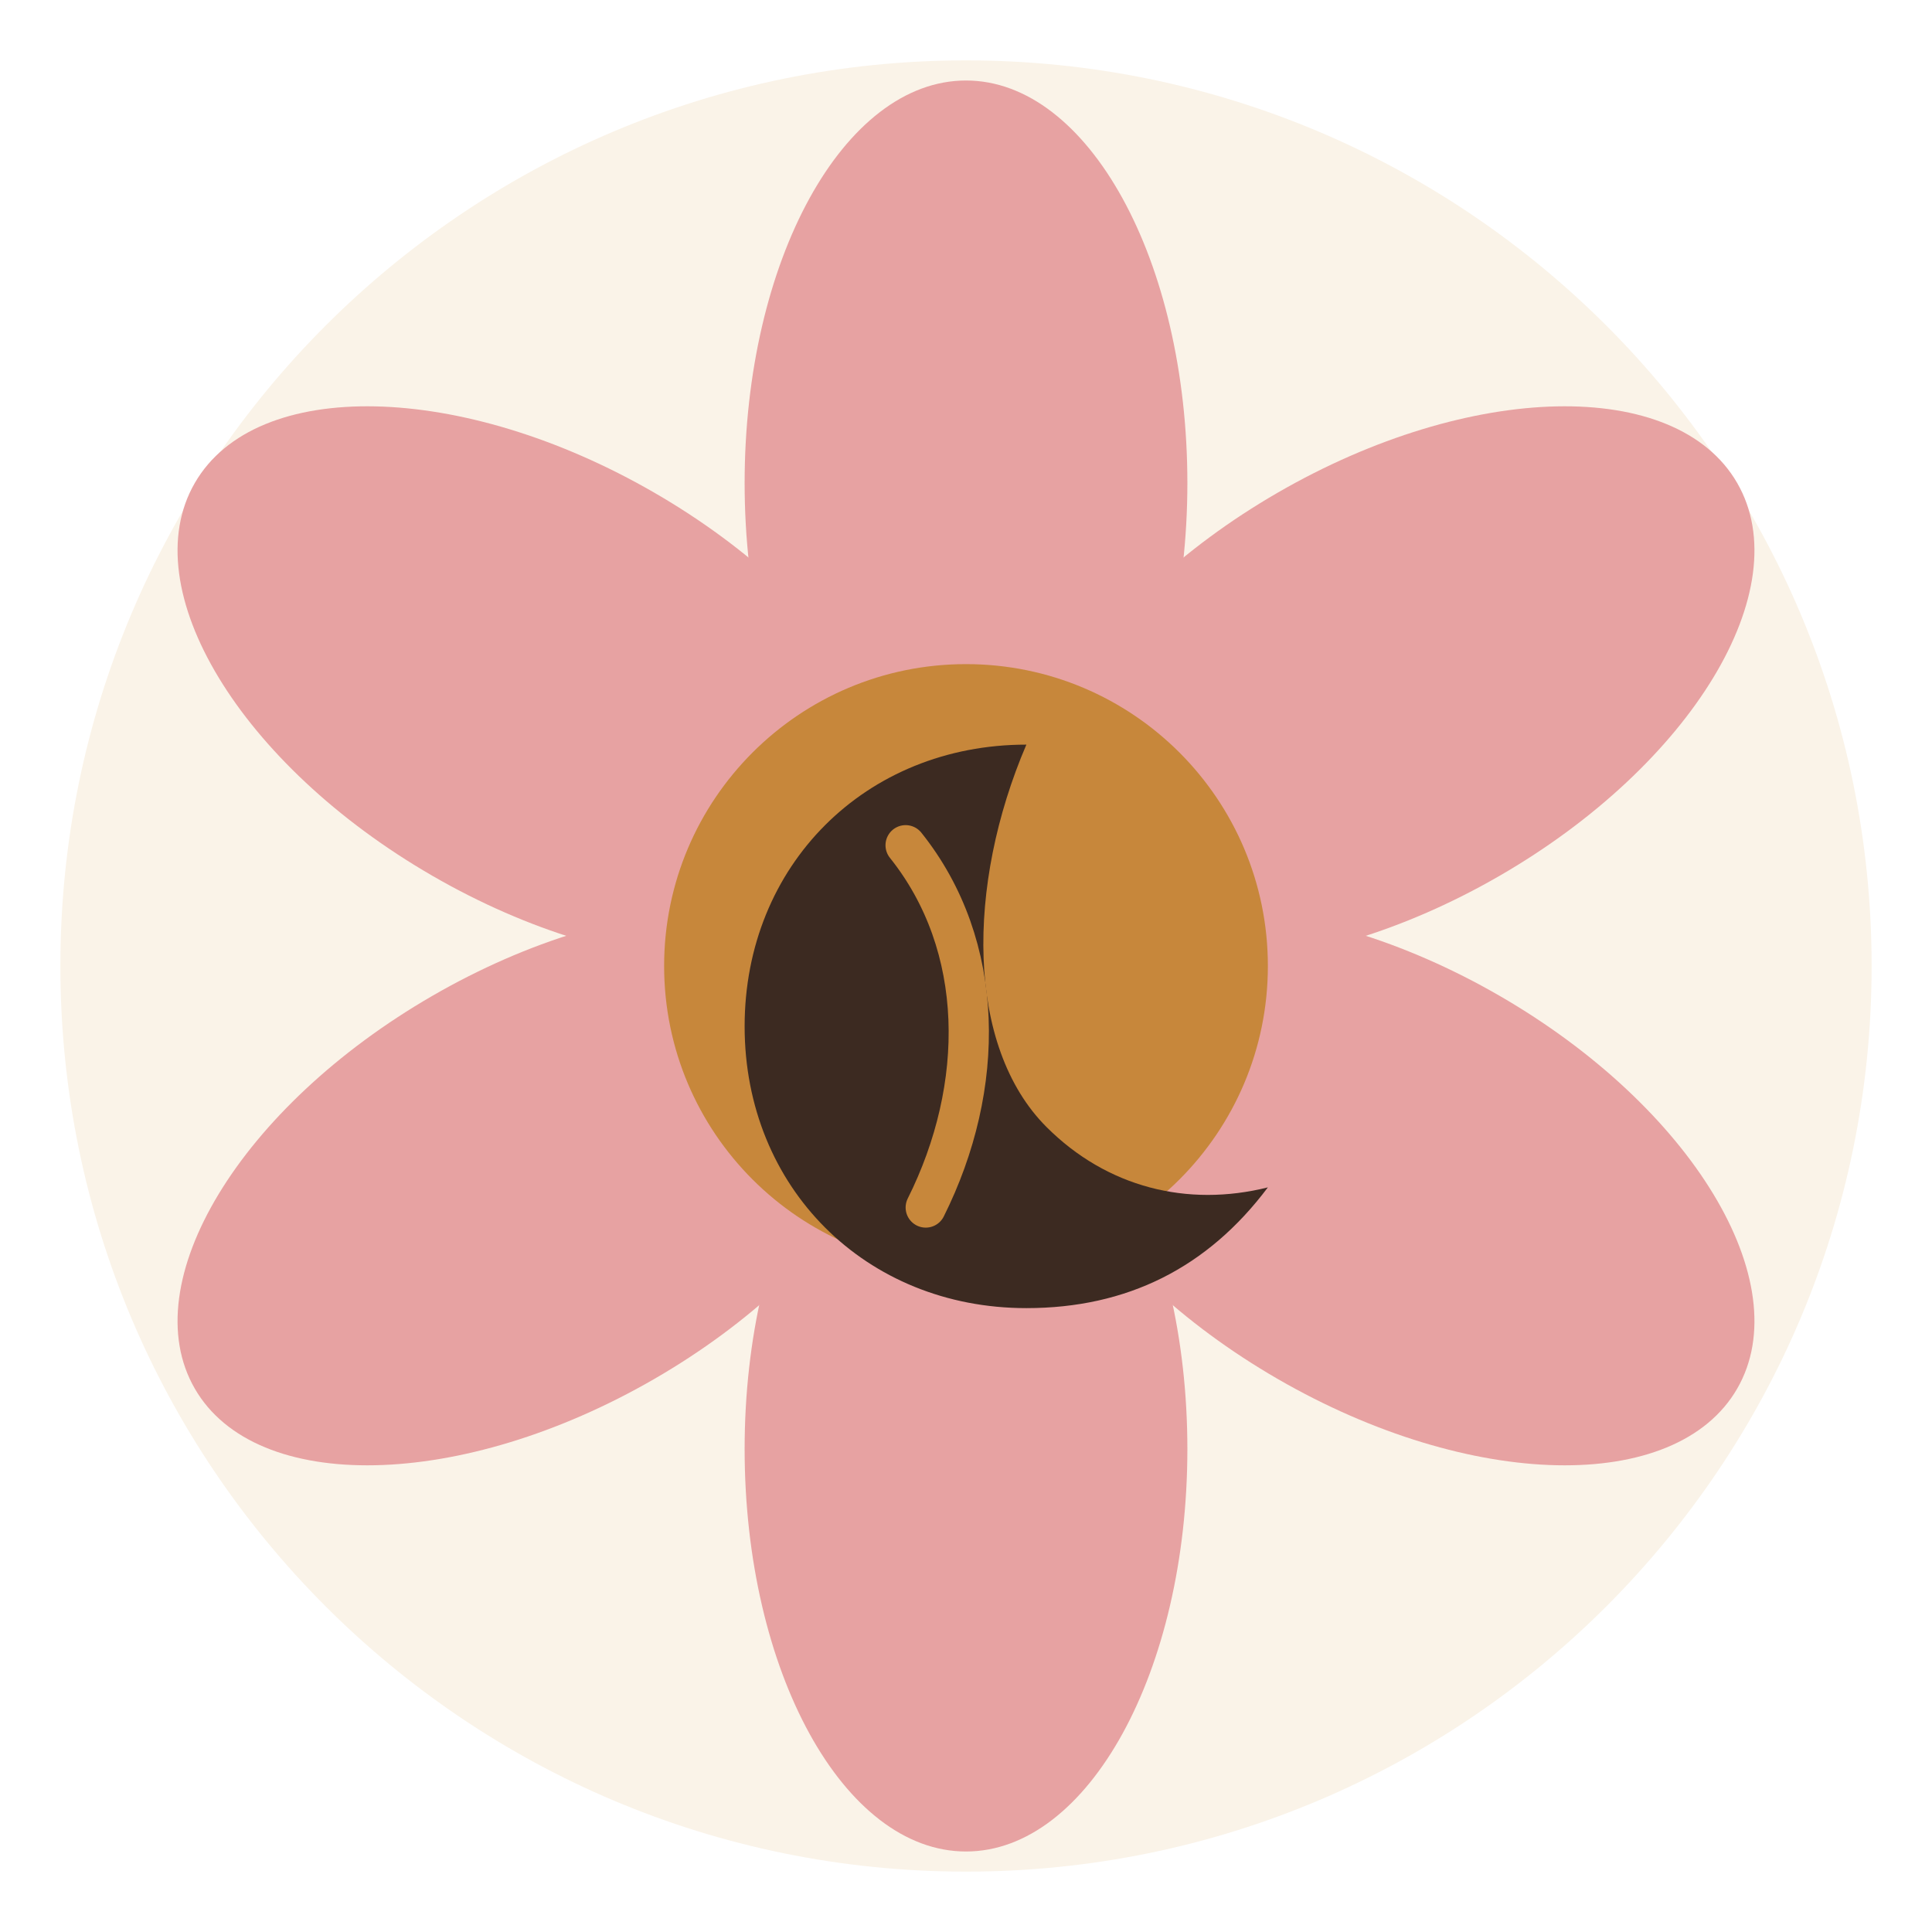
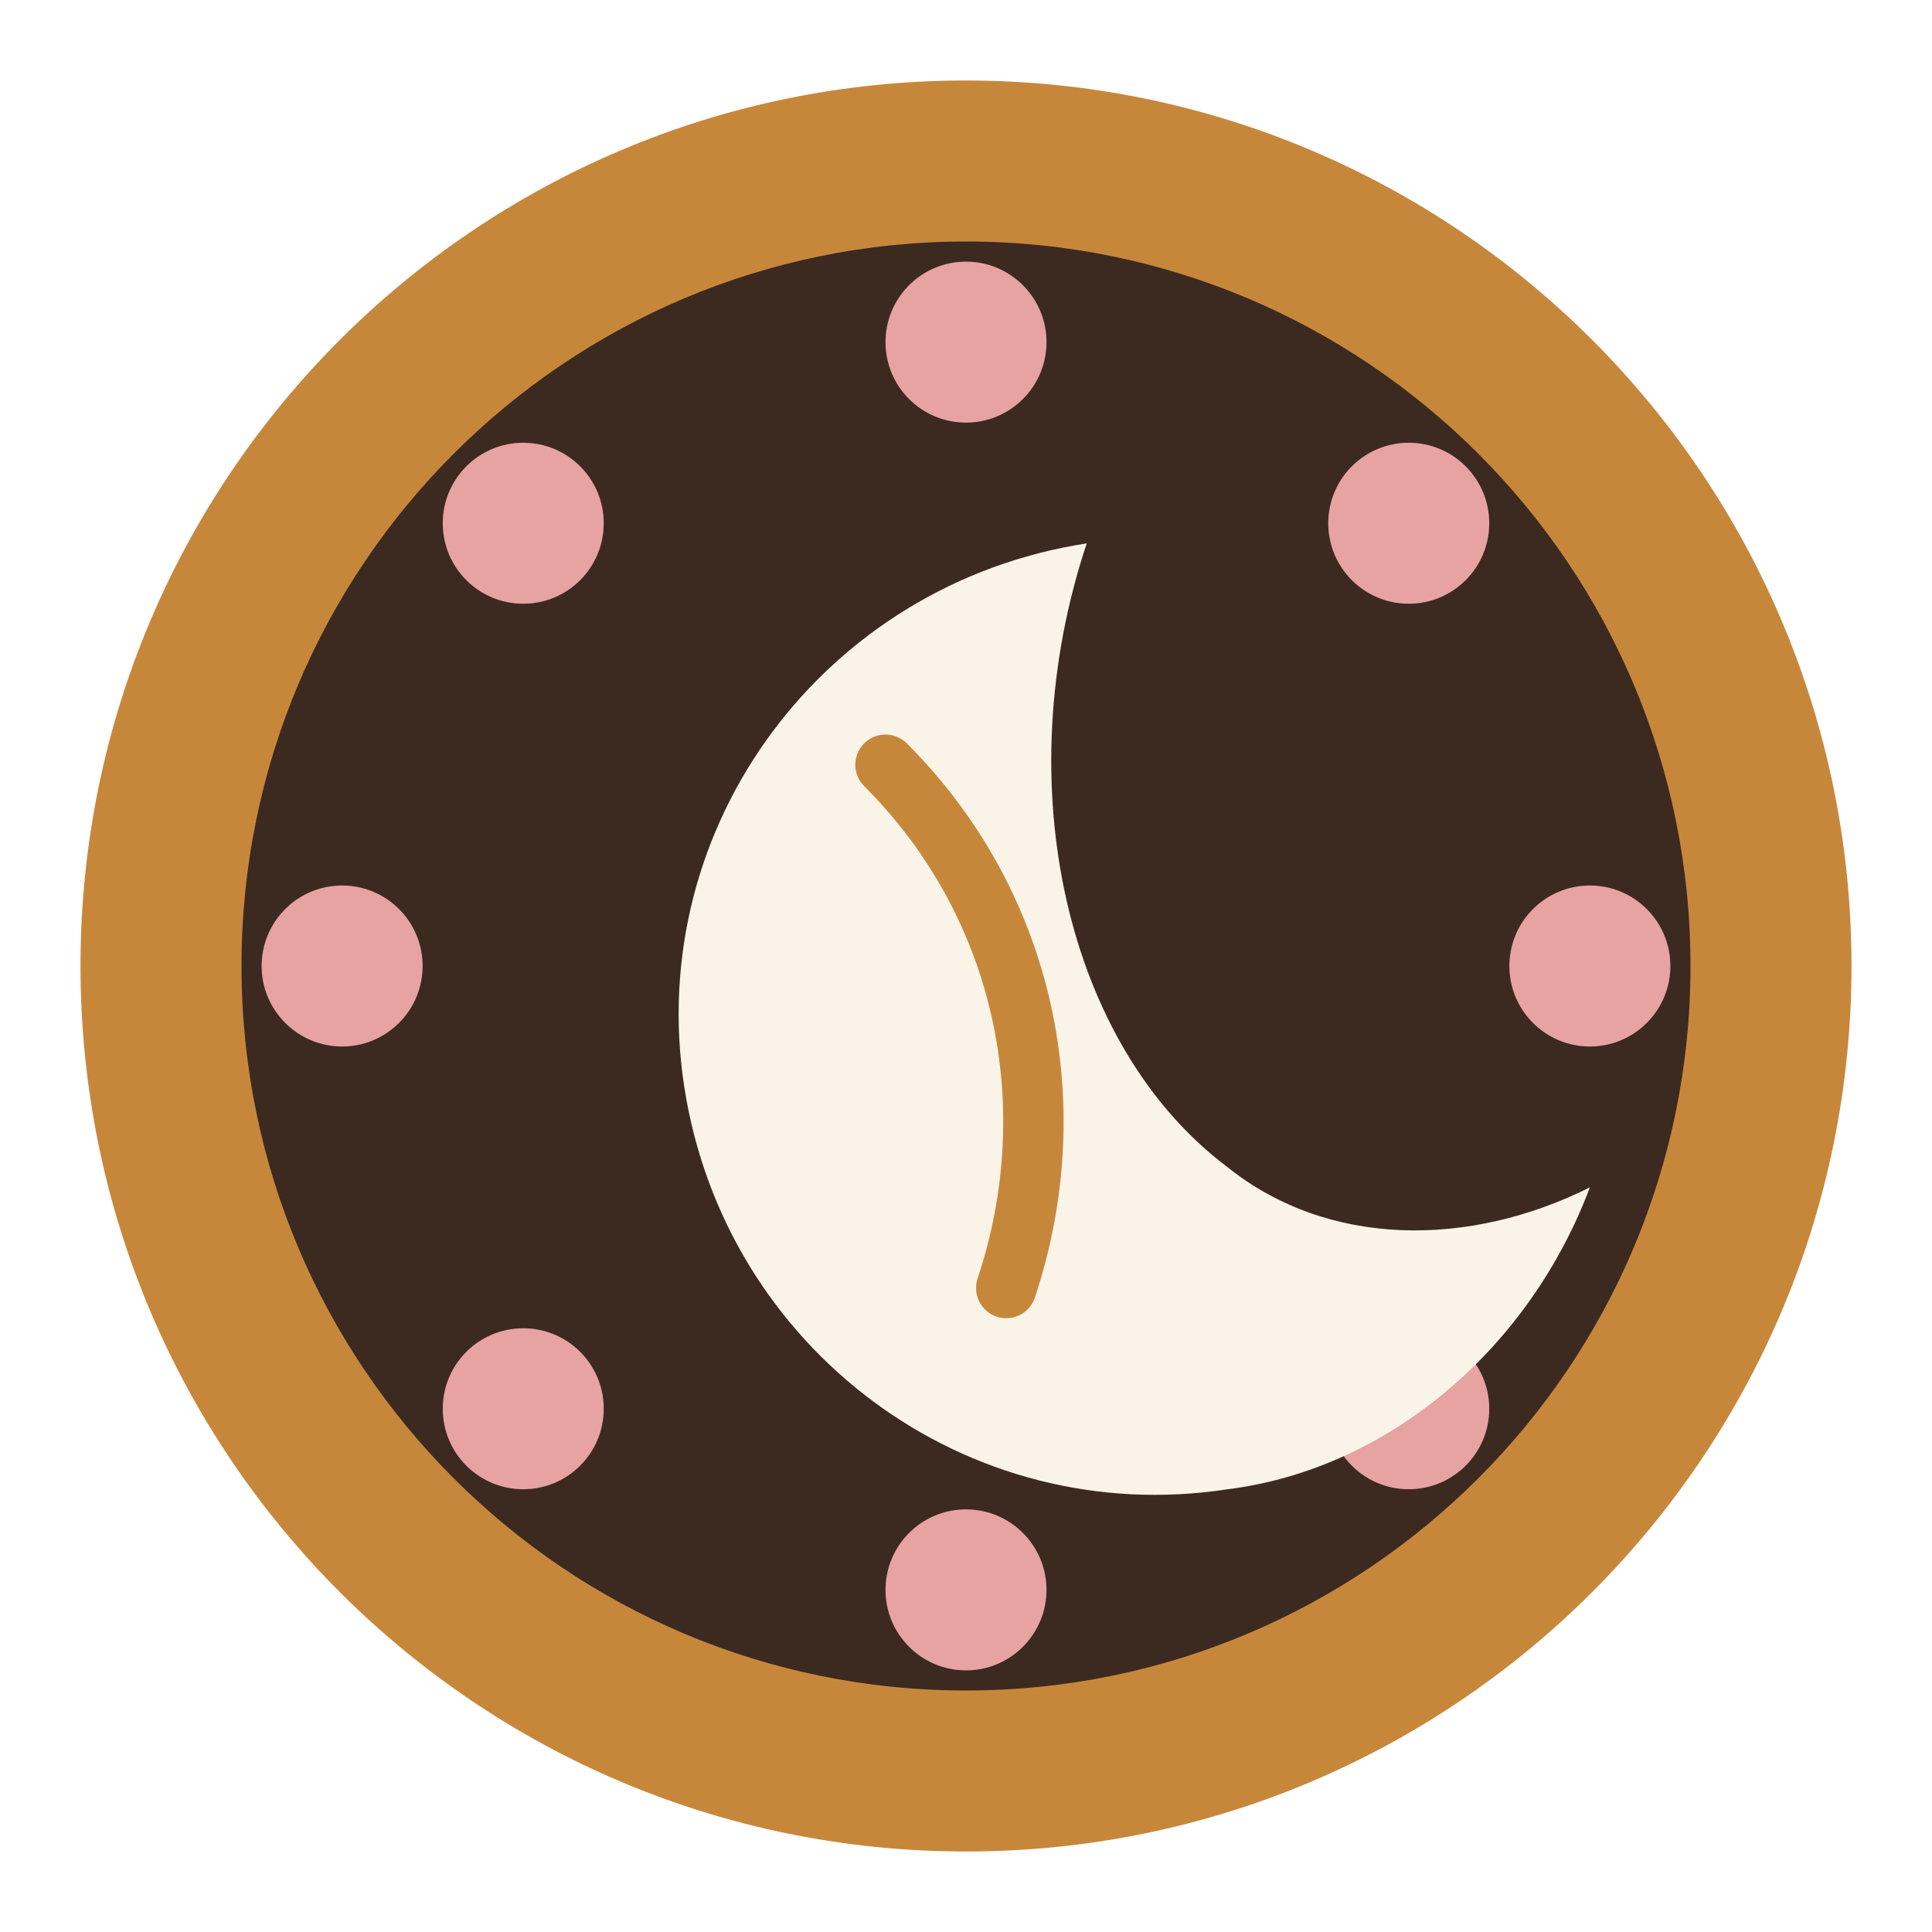
<svg xmlns="http://www.w3.org/2000/svg" viewBox="0 0 96 96" role="img" aria-labelledby="title desc">
-   <circle cx="48" cy="48" r="45" fill="#FAF3E8" />
+   <circle cx="48" cy="48" r="44" fill="#C7873B" />
+   <circle cx="48" cy="48" r="36" fill="#3C2A21" />
  <g fill="#E7A2A2">
-     <ellipse cx="48" cy="24" rx="11" ry="20" />
-     <ellipse cx="69" cy="34" rx="11" ry="20" transform="rotate(60 69 34)" />
-     <ellipse cx="69" cy="59" rx="11" ry="20" transform="rotate(120 69 59)" />
-     <ellipse cx="48" cy="72" rx="11" ry="20" />
-     <ellipse cx="27" cy="59" rx="11" ry="20" transform="rotate(60 27 59)" />
-     <ellipse cx="27" cy="34" rx="11" ry="20" transform="rotate(120 27 34)" />
+     <circle cx="48" cy="17" r="4" />
+     <circle cx="70" cy="26" r="4" />
+     <circle cx="79" cy="48" r="4" />
+     <circle cx="70" cy="70" r="4" />
+     <circle cx="48" cy="79" r="4" />
+     <circle cx="26" cy="70" r="4" />
+     <circle cx="17" cy="48" r="4" />
+     <circle cx="26" cy="26" r="4" />
  </g>
-   <circle cx="48" cy="48" r="15" fill="#C7873B" />
-   <path d="M51 37c-8 0-14 6-14 14s6 14 14 14c5 0 9-2 12-6-4 1-8 0-11-3-4-4-4-12-1-19z" fill="#3C2A21" />
-   <path d="M45 42c4 5 4 12 1 18" fill="none" stroke="#C7873B" stroke-linecap="round" stroke-width="2" />
+   <path d="M54 27c-13 2-22 14-20 27 2 13 14 22 27 20 8-1 15-7 18-15-6 3-13 3-18-1-8-6-11-19-7-31z" fill="#FAF3E8" />
+   <path d="M44 38c7 7 9 17 6 26" fill="none" stroke="#C7873B" stroke-linecap="round" stroke-width="3" />
</svg>
